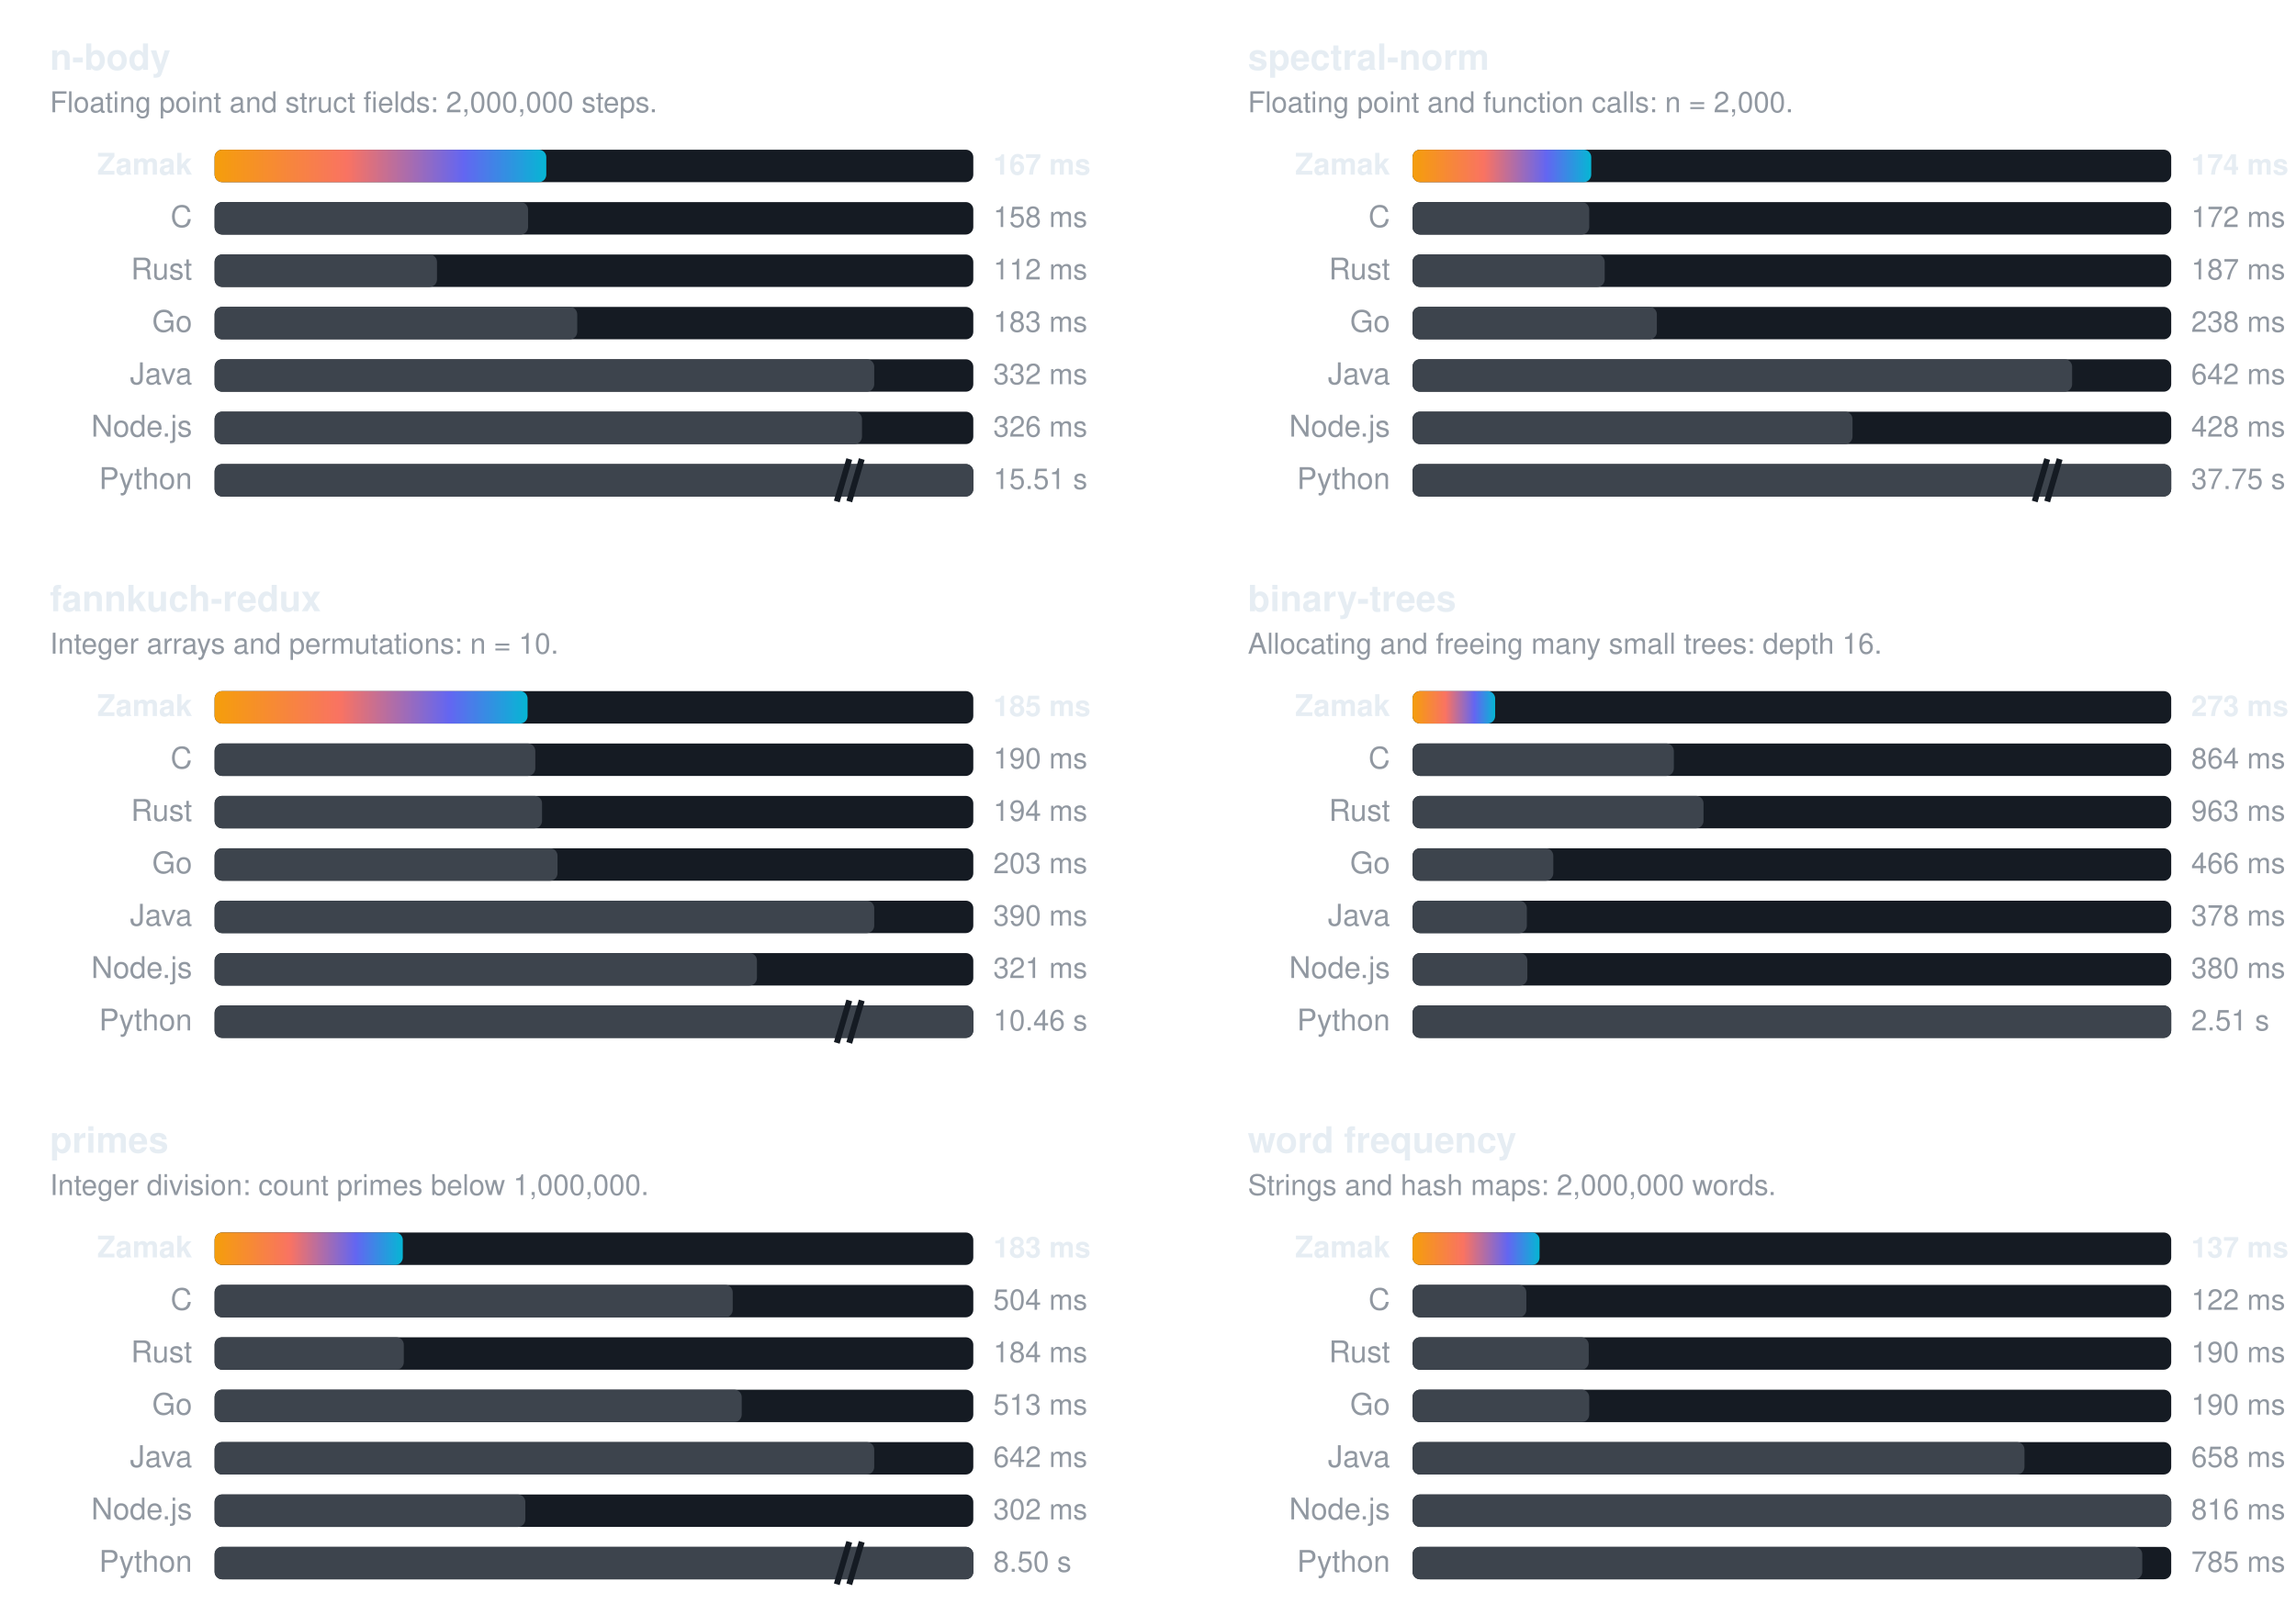
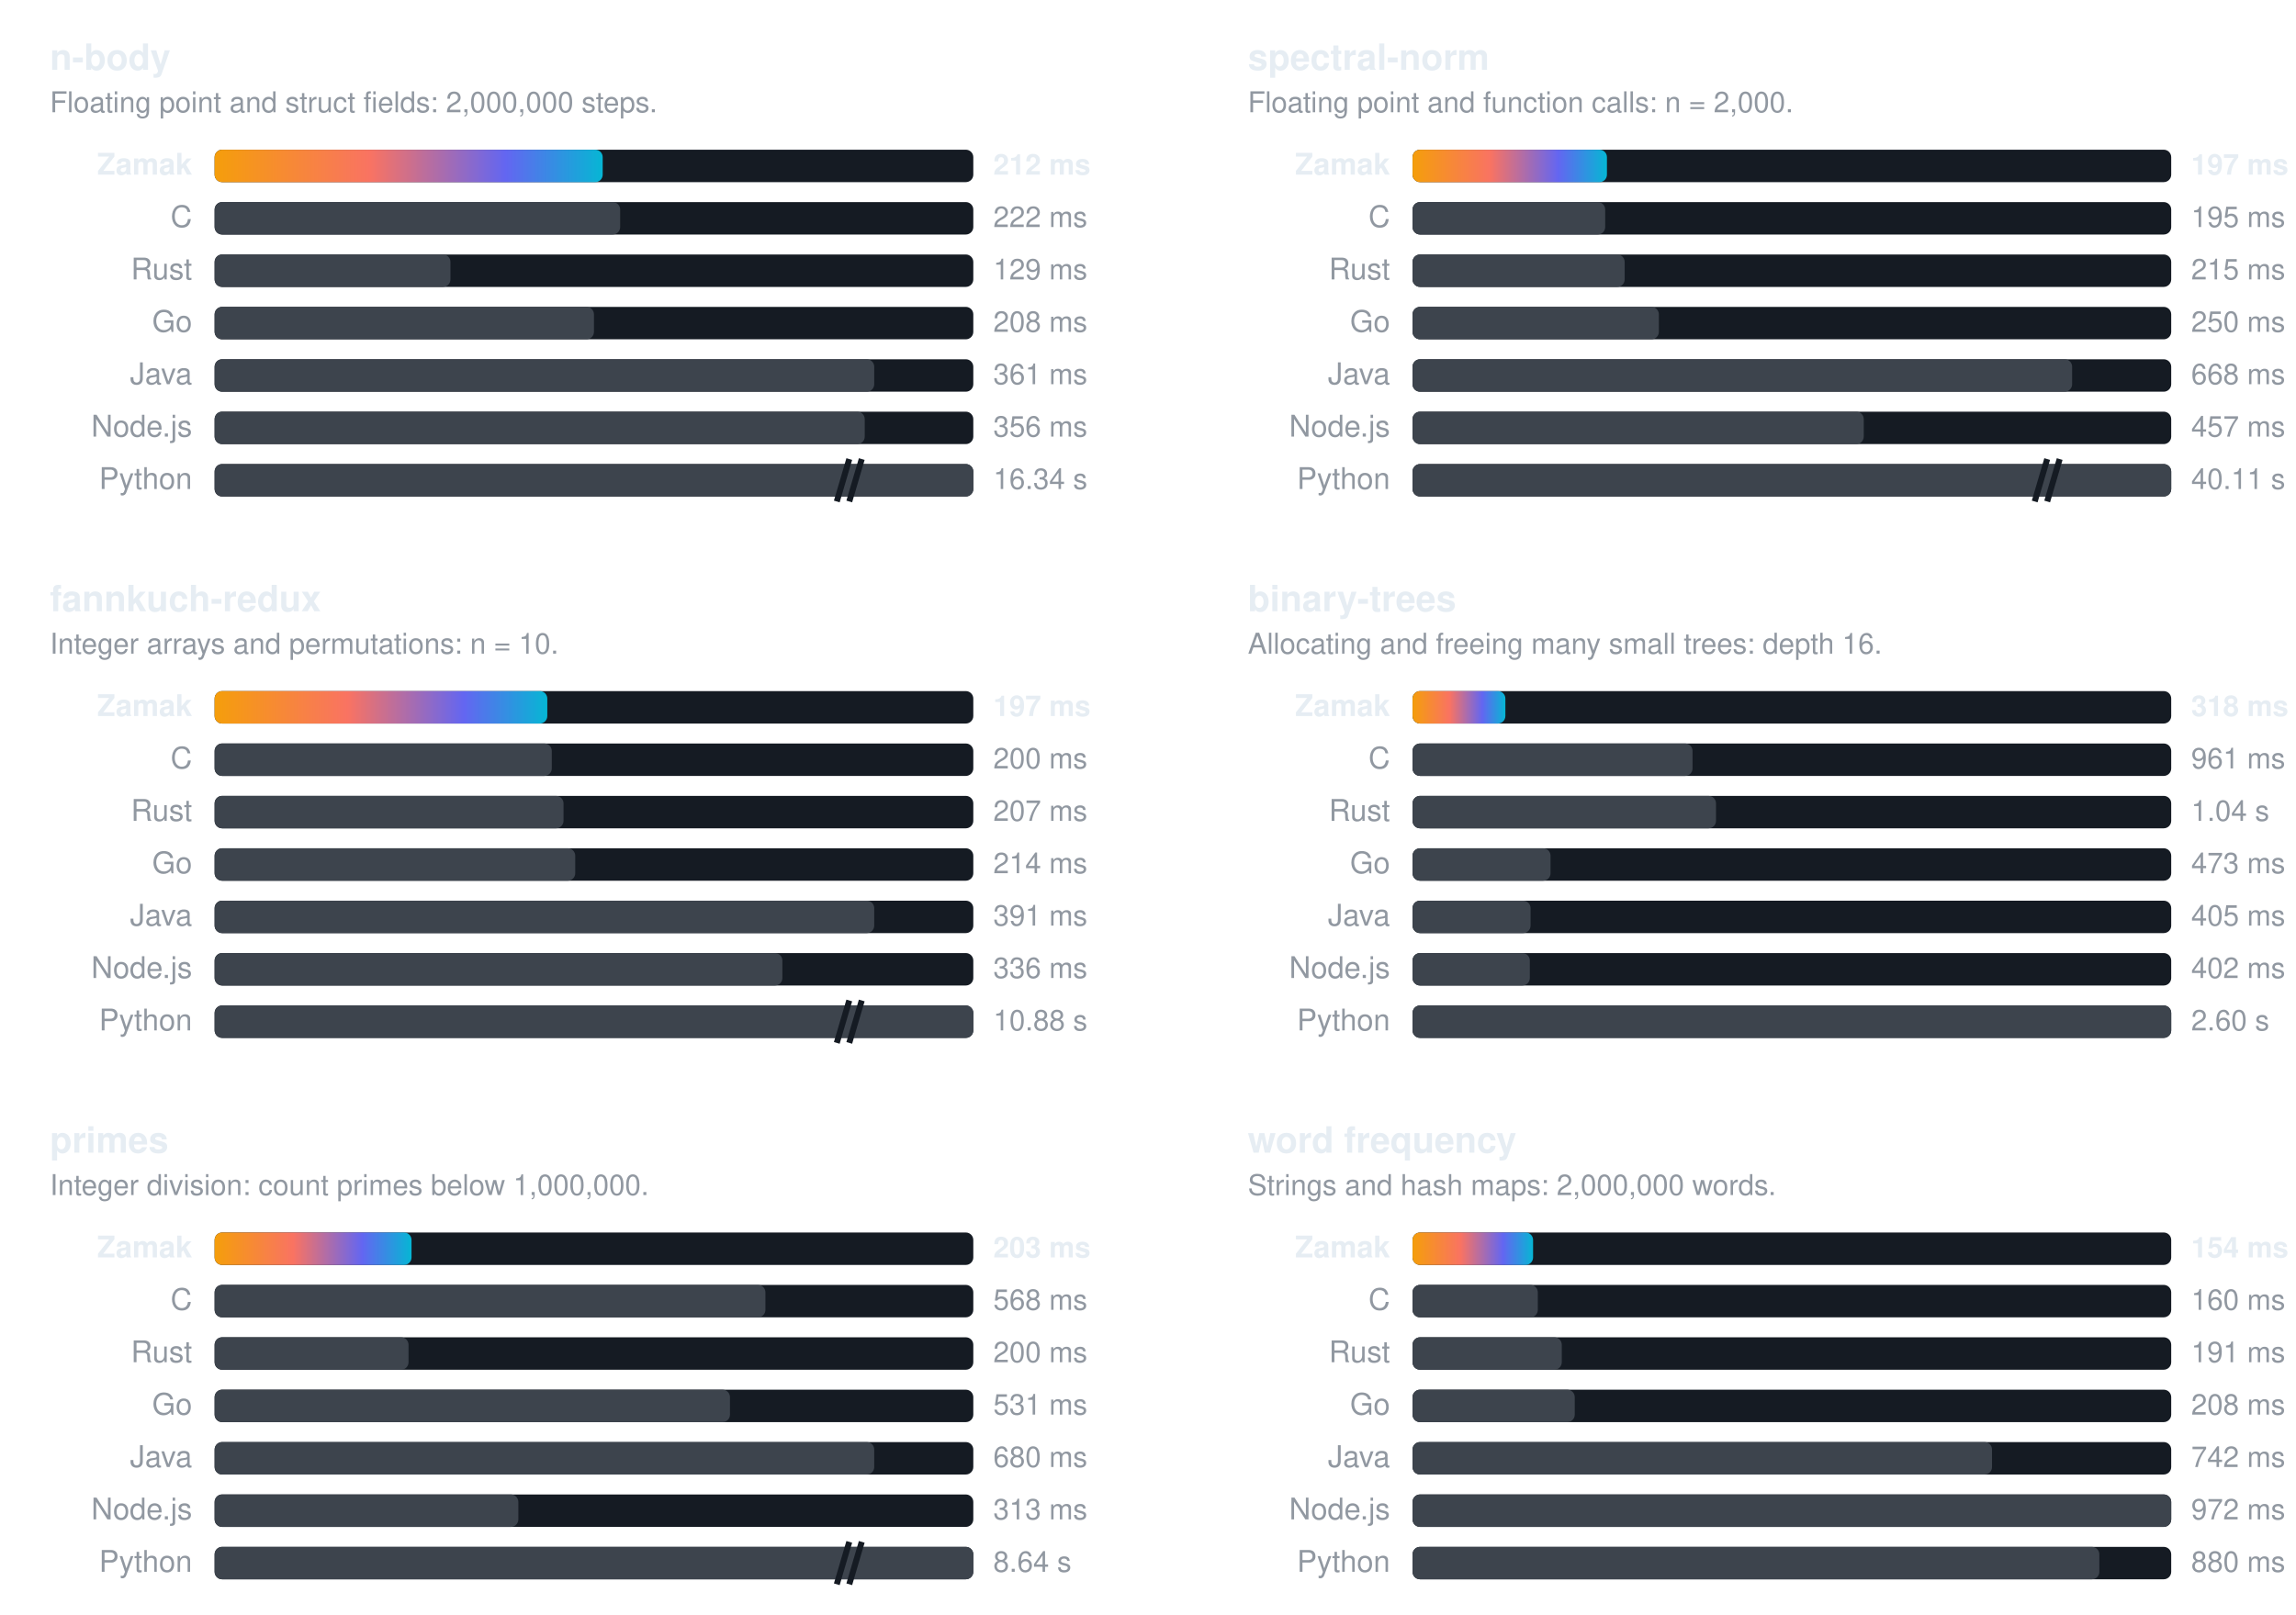
<svg xmlns="http://www.w3.org/2000/svg" viewBox="0 0 920 647" width="920" height="647" role="img" aria-label="Run time of six programs in Zamak, C, Rust, Go, Java, Node.js, and Python" font-family="-apple-system, 'Segoe UI', Helvetica, Arial, sans-serif">
  <defs>
    <linearGradient id="brand" x1="0" x2="1" y1="0" y2="0">
      <stop offset="0" stop-color="#f59e0b" />
      <stop offset="0.4" stop-color="#f97362" />
      <stop offset="0.75" stop-color="#6366f1" />
      <stop offset="1" stop-color="#06b6d4" />
    </linearGradient>
  </defs>
  <text x="20" y="28" font-size="14.5" font-weight="600" fill="#e6edf3">n-body</text>
  <text x="20" y="45" font-size="11.5" fill="#9198a1">Floating point and struct fields: 2,000,000 steps.</text>
  <text x="77" y="70" font-size="12" text-anchor="end" font-weight="600" fill="#e6edf3">Zamak</text>
  <rect x="86" y="60" width="304" height="13" rx="3" fill="#151b23" />
-   <rect x="86" y="60" width="132.9" height="13" rx="3" fill="url(#brand)" />
-   <text x="398" y="70" font-size="11.5" font-weight="600" fill="#e6edf3">167 ms</text>
+   <rect x="86" y="60" width="155.5" height="13" rx="3" fill="url(#brand)" />
+   <text x="398" y="70" font-size="11.5" font-weight="600" fill="#e6edf3">212 ms</text>
  <text x="77" y="91" font-size="12" text-anchor="end" font-weight="400" fill="#9198a1">C</text>
  <rect x="86" y="81" width="304" height="13" rx="3" fill="#151b23" />
-   <rect x="86" y="81" width="125.6" height="13" rx="3" fill="#3d444d" />
-   <text x="398" y="91" font-size="11.5" font-weight="400" fill="#9198a1">158 ms</text>
+   <rect x="86" y="81" width="162.5" height="13" rx="3" fill="#3d444d" />
+   <text x="398" y="91" font-size="11.5" font-weight="400" fill="#9198a1">222 ms</text>
  <text x="77" y="112" font-size="12" text-anchor="end" font-weight="400" fill="#9198a1">Rust</text>
  <rect x="86" y="102" width="304" height="13" rx="3" fill="#151b23" />
-   <rect x="86" y="102" width="89.1" height="13" rx="3" fill="#3d444d" />
-   <text x="398" y="112" font-size="11.5" font-weight="400" fill="#9198a1">112 ms</text>
+   <rect x="86" y="102" width="94.5" height="13" rx="3" fill="#3d444d" />
+   <text x="398" y="112" font-size="11.5" font-weight="400" fill="#9198a1">129 ms</text>
  <text x="77" y="133" font-size="12" text-anchor="end" font-weight="400" fill="#9198a1">Go</text>
  <rect x="86" y="123" width="304" height="13" rx="3" fill="#151b23" />
-   <rect x="86" y="123" width="145.3" height="13" rx="3" fill="#3d444d" />
-   <text x="398" y="133" font-size="11.5" font-weight="400" fill="#9198a1">183 ms</text>
+   <rect x="86" y="123" width="152.0" height="13" rx="3" fill="#3d444d" />
+   <text x="398" y="133" font-size="11.5" font-weight="400" fill="#9198a1">208 ms</text>
  <text x="77" y="154" font-size="12" text-anchor="end" font-weight="400" fill="#9198a1">Java</text>
  <rect x="86" y="144" width="304" height="13" rx="3" fill="#151b23" />
  <rect x="86" y="144" width="264.3" height="13" rx="3" fill="#3d444d" />
-   <text x="398" y="154" font-size="11.5" font-weight="400" fill="#9198a1">332 ms</text>
+   <text x="398" y="154" font-size="11.5" font-weight="400" fill="#9198a1">361 ms</text>
  <text x="77" y="175" font-size="12" text-anchor="end" font-weight="400" fill="#9198a1">Node.js</text>
  <rect x="86" y="165" width="304" height="13" rx="3" fill="#151b23" />
-   <rect x="86" y="165" width="259.4" height="13" rx="3" fill="#3d444d" />
-   <text x="398" y="175" font-size="11.5" font-weight="400" fill="#9198a1">326 ms</text>
+   <rect x="86" y="165" width="260.5" height="13" rx="3" fill="#3d444d" />
+   <text x="398" y="175" font-size="11.5" font-weight="400" fill="#9198a1">356 ms</text>
  <text x="77" y="196" font-size="12" text-anchor="end" font-weight="400" fill="#9198a1">Python</text>
  <rect x="86" y="186" width="304" height="13" rx="3" fill="#151b23" />
  <rect x="86" y="186" width="304.0" height="13" rx="3" fill="#3d444d" />
  <path d="M335.3 201 l5 -17" stroke="#151b23" stroke-width="2.4" />
  <path d="M340.3 201 l5 -17" stroke="#151b23" stroke-width="2.4" />
-   <text x="398" y="196" font-size="11.5" font-weight="400" fill="#9198a1">15.51 s</text>
+   <text x="398" y="196" font-size="11.5" font-weight="400" fill="#9198a1">16.34 s</text>
  <text x="500" y="28" font-size="14.5" font-weight="600" fill="#e6edf3">spectral-norm</text>
  <text x="500" y="45" font-size="11.5" fill="#9198a1">Floating point and function calls: n = 2,000.</text>
  <text x="557" y="70" font-size="12" text-anchor="end" font-weight="600" fill="#e6edf3">Zamak</text>
  <rect x="566" y="60" width="304" height="13" rx="3" fill="#151b23" />
-   <rect x="566" y="60" width="71.6" height="13" rx="3" fill="url(#brand)" />
-   <text x="878" y="70" font-size="11.5" font-weight="600" fill="#e6edf3">174 ms</text>
+   <rect x="566" y="60" width="77.9" height="13" rx="3" fill="url(#brand)" />
+   <text x="878" y="70" font-size="11.5" font-weight="600" fill="#e6edf3">197 ms</text>
  <text x="557" y="91" font-size="12" text-anchor="end" font-weight="400" fill="#9198a1">C</text>
  <rect x="566" y="81" width="304" height="13" rx="3" fill="#151b23" />
-   <rect x="566" y="81" width="70.8" height="13" rx="3" fill="#3d444d" />
-   <text x="878" y="91" font-size="11.5" font-weight="400" fill="#9198a1">172 ms</text>
+   <rect x="566" y="81" width="77.2" height="13" rx="3" fill="#3d444d" />
+   <text x="878" y="91" font-size="11.5" font-weight="400" fill="#9198a1">195 ms</text>
  <text x="557" y="112" font-size="12" text-anchor="end" font-weight="400" fill="#9198a1">Rust</text>
  <rect x="566" y="102" width="304" height="13" rx="3" fill="#151b23" />
-   <rect x="566" y="102" width="77.0" height="13" rx="3" fill="#3d444d" />
-   <text x="878" y="112" font-size="11.5" font-weight="400" fill="#9198a1">187 ms</text>
+   <rect x="566" y="102" width="85.0" height="13" rx="3" fill="#3d444d" />
+   <text x="878" y="112" font-size="11.5" font-weight="400" fill="#9198a1">215 ms</text>
  <text x="557" y="133" font-size="12" text-anchor="end" font-weight="400" fill="#9198a1">Go</text>
  <rect x="566" y="123" width="304" height="13" rx="3" fill="#151b23" />
-   <rect x="566" y="123" width="97.9" height="13" rx="3" fill="#3d444d" />
-   <text x="878" y="133" font-size="11.5" font-weight="400" fill="#9198a1">238 ms</text>
+   <rect x="566" y="123" width="98.7" height="13" rx="3" fill="#3d444d" />
+   <text x="878" y="133" font-size="11.5" font-weight="400" fill="#9198a1">250 ms</text>
  <text x="557" y="154" font-size="12" text-anchor="end" font-weight="400" fill="#9198a1">Java</text>
  <rect x="566" y="144" width="304" height="13" rx="3" fill="#151b23" />
  <rect x="566" y="144" width="264.3" height="13" rx="3" fill="#3d444d" />
-   <text x="878" y="154" font-size="11.5" font-weight="400" fill="#9198a1">642 ms</text>
+   <text x="878" y="154" font-size="11.5" font-weight="400" fill="#9198a1">668 ms</text>
  <text x="557" y="175" font-size="12" text-anchor="end" font-weight="400" fill="#9198a1">Node.js</text>
  <rect x="566" y="165" width="304" height="13" rx="3" fill="#151b23" />
-   <rect x="566" y="165" width="176.3" height="13" rx="3" fill="#3d444d" />
-   <text x="878" y="175" font-size="11.5" font-weight="400" fill="#9198a1">428 ms</text>
+   <rect x="566" y="165" width="180.8" height="13" rx="3" fill="#3d444d" />
+   <text x="878" y="175" font-size="11.5" font-weight="400" fill="#9198a1">457 ms</text>
  <text x="557" y="196" font-size="12" text-anchor="end" font-weight="400" fill="#9198a1">Python</text>
  <rect x="566" y="186" width="304" height="13" rx="3" fill="#151b23" />
  <rect x="566" y="186" width="304.0" height="13" rx="3" fill="#3d444d" />
  <path d="M815.3 201 l5 -17" stroke="#151b23" stroke-width="2.4" />
  <path d="M820.3 201 l5 -17" stroke="#151b23" stroke-width="2.4" />
-   <text x="878" y="196" font-size="11.5" font-weight="400" fill="#9198a1">37.75 s</text>
+   <text x="878" y="196" font-size="11.5" font-weight="400" fill="#9198a1">40.11 s</text>
  <text x="20" y="245" font-size="14.5" font-weight="600" fill="#e6edf3">fannkuch-redux</text>
  <text x="20" y="262" font-size="11.5" fill="#9198a1">Integer arrays and permutations: n = 10.</text>
  <text x="77" y="287" font-size="12" text-anchor="end" font-weight="600" fill="#e6edf3">Zamak</text>
  <rect x="86" y="277" width="304" height="13" rx="3" fill="#151b23" />
-   <rect x="86" y="277" width="125.4" height="13" rx="3" fill="url(#brand)" />
-   <text x="398" y="287" font-size="11.5" font-weight="600" fill="#e6edf3">185 ms</text>
+   <rect x="86" y="277" width="133.3" height="13" rx="3" fill="url(#brand)" />
+   <text x="398" y="287" font-size="11.5" font-weight="600" fill="#e6edf3">197 ms</text>
  <text x="77" y="308" font-size="12" text-anchor="end" font-weight="400" fill="#9198a1">C</text>
  <rect x="86" y="298" width="304" height="13" rx="3" fill="#151b23" />
-   <rect x="86" y="298" width="128.5" height="13" rx="3" fill="#3d444d" />
-   <text x="398" y="308" font-size="11.5" font-weight="400" fill="#9198a1">190 ms</text>
+   <rect x="86" y="298" width="135.1" height="13" rx="3" fill="#3d444d" />
+   <text x="398" y="308" font-size="11.5" font-weight="400" fill="#9198a1">200 ms</text>
  <text x="77" y="329" font-size="12" text-anchor="end" font-weight="400" fill="#9198a1">Rust</text>
  <rect x="86" y="319" width="304" height="13" rx="3" fill="#151b23" />
-   <rect x="86" y="319" width="131.2" height="13" rx="3" fill="#3d444d" />
-   <text x="398" y="329" font-size="11.5" font-weight="400" fill="#9198a1">194 ms</text>
+   <rect x="86" y="319" width="139.8" height="13" rx="3" fill="#3d444d" />
+   <text x="398" y="329" font-size="11.5" font-weight="400" fill="#9198a1">207 ms</text>
  <text x="77" y="350" font-size="12" text-anchor="end" font-weight="400" fill="#9198a1">Go</text>
  <rect x="86" y="340" width="304" height="13" rx="3" fill="#151b23" />
-   <rect x="86" y="340" width="137.4" height="13" rx="3" fill="#3d444d" />
-   <text x="398" y="350" font-size="11.5" font-weight="400" fill="#9198a1">203 ms</text>
+   <rect x="86" y="340" width="144.5" height="13" rx="3" fill="#3d444d" />
+   <text x="398" y="350" font-size="11.5" font-weight="400" fill="#9198a1">214 ms</text>
  <text x="77" y="371" font-size="12" text-anchor="end" font-weight="400" fill="#9198a1">Java</text>
  <rect x="86" y="361" width="304" height="13" rx="3" fill="#151b23" />
  <rect x="86" y="361" width="264.3" height="13" rx="3" fill="#3d444d" />
-   <text x="398" y="371" font-size="11.5" font-weight="400" fill="#9198a1">390 ms</text>
+   <text x="398" y="371" font-size="11.5" font-weight="400" fill="#9198a1">391 ms</text>
  <text x="77" y="392" font-size="12" text-anchor="end" font-weight="400" fill="#9198a1">Node.js</text>
  <rect x="86" y="382" width="304" height="13" rx="3" fill="#151b23" />
-   <rect x="86" y="382" width="217.3" height="13" rx="3" fill="#3d444d" />
-   <text x="398" y="392" font-size="11.5" font-weight="400" fill="#9198a1">321 ms</text>
+   <rect x="86" y="382" width="227.5" height="13" rx="3" fill="#3d444d" />
+   <text x="398" y="392" font-size="11.5" font-weight="400" fill="#9198a1">336 ms</text>
  <text x="77" y="413" font-size="12" text-anchor="end" font-weight="400" fill="#9198a1">Python</text>
  <rect x="86" y="403" width="304" height="13" rx="3" fill="#151b23" />
  <rect x="86" y="403" width="304.0" height="13" rx="3" fill="#3d444d" />
  <path d="M335.3 418 l5 -17" stroke="#151b23" stroke-width="2.4" />
  <path d="M340.3 418 l5 -17" stroke="#151b23" stroke-width="2.4" />
-   <text x="398" y="413" font-size="11.5" font-weight="400" fill="#9198a1">10.46 s</text>
+   <text x="398" y="413" font-size="11.5" font-weight="400" fill="#9198a1">10.88 s</text>
  <text x="500" y="245" font-size="14.5" font-weight="600" fill="#e6edf3">binary-trees</text>
  <text x="500" y="262" font-size="11.5" fill="#9198a1">Allocating and freeing many small trees: depth 16.</text>
  <text x="557" y="287" font-size="12" text-anchor="end" font-weight="600" fill="#e6edf3">Zamak</text>
  <rect x="566" y="277" width="304" height="13" rx="3" fill="#151b23" />
-   <rect x="566" y="277" width="33.1" height="13" rx="3" fill="url(#brand)" />
-   <text x="878" y="287" font-size="11.5" font-weight="600" fill="#e6edf3">273 ms</text>
+   <rect x="566" y="277" width="37.2" height="13" rx="3" fill="url(#brand)" />
+   <text x="878" y="287" font-size="11.5" font-weight="600" fill="#e6edf3">318 ms</text>
  <text x="557" y="308" font-size="12" text-anchor="end" font-weight="400" fill="#9198a1">C</text>
  <rect x="566" y="298" width="304" height="13" rx="3" fill="#151b23" />
-   <rect x="566" y="298" width="104.7" height="13" rx="3" fill="#3d444d" />
-   <text x="878" y="308" font-size="11.5" font-weight="400" fill="#9198a1">864 ms</text>
+   <rect x="566" y="298" width="112.2" height="13" rx="3" fill="#3d444d" />
+   <text x="878" y="308" font-size="11.5" font-weight="400" fill="#9198a1">961 ms</text>
  <text x="557" y="329" font-size="12" text-anchor="end" font-weight="400" fill="#9198a1">Rust</text>
  <rect x="566" y="319" width="304" height="13" rx="3" fill="#151b23" />
-   <rect x="566" y="319" width="116.6" height="13" rx="3" fill="#3d444d" />
-   <text x="878" y="329" font-size="11.5" font-weight="400" fill="#9198a1">963 ms</text>
+   <rect x="566" y="319" width="121.6" height="13" rx="3" fill="#3d444d" />
+   <text x="878" y="329" font-size="11.5" font-weight="400" fill="#9198a1">1.04 s</text>
  <text x="557" y="350" font-size="12" text-anchor="end" font-weight="400" fill="#9198a1">Go</text>
  <rect x="566" y="340" width="304" height="13" rx="3" fill="#151b23" />
-   <rect x="566" y="340" width="56.4" height="13" rx="3" fill="#3d444d" />
-   <text x="878" y="350" font-size="11.5" font-weight="400" fill="#9198a1">466 ms</text>
+   <rect x="566" y="340" width="55.3" height="13" rx="3" fill="#3d444d" />
+   <text x="878" y="350" font-size="11.5" font-weight="400" fill="#9198a1">473 ms</text>
  <text x="557" y="371" font-size="12" text-anchor="end" font-weight="400" fill="#9198a1">Java</text>
  <rect x="566" y="361" width="304" height="13" rx="3" fill="#151b23" />
-   <rect x="566" y="361" width="45.8" height="13" rx="3" fill="#3d444d" />
-   <text x="878" y="371" font-size="11.5" font-weight="400" fill="#9198a1">378 ms</text>
+   <rect x="566" y="361" width="47.3" height="13" rx="3" fill="#3d444d" />
+   <text x="878" y="371" font-size="11.5" font-weight="400" fill="#9198a1">405 ms</text>
  <text x="557" y="392" font-size="12" text-anchor="end" font-weight="400" fill="#9198a1">Node.js</text>
  <rect x="566" y="382" width="304" height="13" rx="3" fill="#151b23" />
-   <rect x="566" y="382" width="46.0" height="13" rx="3" fill="#3d444d" />
-   <text x="878" y="392" font-size="11.5" font-weight="400" fill="#9198a1">380 ms</text>
+   <rect x="566" y="382" width="47.0" height="13" rx="3" fill="#3d444d" />
+   <text x="878" y="392" font-size="11.5" font-weight="400" fill="#9198a1">402 ms</text>
  <text x="557" y="413" font-size="12" text-anchor="end" font-weight="400" fill="#9198a1">Python</text>
  <rect x="566" y="403" width="304" height="13" rx="3" fill="#151b23" />
  <rect x="566" y="403" width="304.0" height="13" rx="3" fill="#3d444d" />
-   <text x="878" y="413" font-size="11.5" font-weight="400" fill="#9198a1">2.51 s</text>
+   <text x="878" y="413" font-size="11.5" font-weight="400" fill="#9198a1">2.60 s</text>
  <text x="20" y="462" font-size="14.5" font-weight="600" fill="#e6edf3">primes</text>
  <text x="20" y="479" font-size="11.5" fill="#9198a1">Integer division: count primes below 1,000,000.</text>
  <text x="77" y="504" font-size="12" text-anchor="end" font-weight="600" fill="#e6edf3">Zamak</text>
  <rect x="86" y="494" width="304" height="13" rx="3" fill="#151b23" />
-   <rect x="86" y="494" width="75.4" height="13" rx="3" fill="url(#brand)" />
-   <text x="398" y="504" font-size="11.5" font-weight="600" fill="#e6edf3">183 ms</text>
+   <rect x="86" y="494" width="78.9" height="13" rx="3" fill="url(#brand)" />
+   <text x="398" y="504" font-size="11.5" font-weight="600" fill="#e6edf3">203 ms</text>
  <text x="77" y="525" font-size="12" text-anchor="end" font-weight="400" fill="#9198a1">C</text>
  <rect x="86" y="515" width="304" height="13" rx="3" fill="#151b23" />
-   <rect x="86" y="515" width="207.6" height="13" rx="3" fill="#3d444d" />
-   <text x="398" y="525" font-size="11.5" font-weight="400" fill="#9198a1">504 ms</text>
+   <rect x="86" y="515" width="220.7" height="13" rx="3" fill="#3d444d" />
+   <text x="398" y="525" font-size="11.5" font-weight="400" fill="#9198a1">568 ms</text>
  <text x="77" y="546" font-size="12" text-anchor="end" font-weight="400" fill="#9198a1">Rust</text>
  <rect x="86" y="536" width="304" height="13" rx="3" fill="#151b23" />
-   <rect x="86" y="536" width="75.8" height="13" rx="3" fill="#3d444d" />
-   <text x="398" y="546" font-size="11.5" font-weight="400" fill="#9198a1">184 ms</text>
+   <rect x="86" y="536" width="77.7" height="13" rx="3" fill="#3d444d" />
+   <text x="398" y="546" font-size="11.5" font-weight="400" fill="#9198a1">200 ms</text>
  <text x="77" y="567" font-size="12" text-anchor="end" font-weight="400" fill="#9198a1">Go</text>
  <rect x="86" y="557" width="304" height="13" rx="3" fill="#151b23" />
-   <rect x="86" y="557" width="211.2" height="13" rx="3" fill="#3d444d" />
-   <text x="398" y="567" font-size="11.5" font-weight="400" fill="#9198a1">513 ms</text>
+   <rect x="86" y="557" width="206.5" height="13" rx="3" fill="#3d444d" />
+   <text x="398" y="567" font-size="11.5" font-weight="400" fill="#9198a1">531 ms</text>
  <text x="77" y="588" font-size="12" text-anchor="end" font-weight="400" fill="#9198a1">Java</text>
  <rect x="86" y="578" width="304" height="13" rx="3" fill="#151b23" />
  <rect x="86" y="578" width="264.3" height="13" rx="3" fill="#3d444d" />
-   <text x="398" y="588" font-size="11.5" font-weight="400" fill="#9198a1">642 ms</text>
+   <text x="398" y="588" font-size="11.5" font-weight="400" fill="#9198a1">680 ms</text>
  <text x="77" y="609" font-size="12" text-anchor="end" font-weight="400" fill="#9198a1">Node.js</text>
  <rect x="86" y="599" width="304" height="13" rx="3" fill="#151b23" />
-   <rect x="86" y="599" width="124.5" height="13" rx="3" fill="#3d444d" />
-   <text x="398" y="609" font-size="11.5" font-weight="400" fill="#9198a1">302 ms</text>
+   <rect x="86" y="599" width="121.7" height="13" rx="3" fill="#3d444d" />
+   <text x="398" y="609" font-size="11.5" font-weight="400" fill="#9198a1">313 ms</text>
  <text x="77" y="630" font-size="12" text-anchor="end" font-weight="400" fill="#9198a1">Python</text>
  <rect x="86" y="620" width="304" height="13" rx="3" fill="#151b23" />
  <rect x="86" y="620" width="304.0" height="13" rx="3" fill="#3d444d" />
  <path d="M335.3 635 l5 -17" stroke="#151b23" stroke-width="2.4" />
  <path d="M340.3 635 l5 -17" stroke="#151b23" stroke-width="2.4" />
-   <text x="398" y="630" font-size="11.5" font-weight="400" fill="#9198a1">8.50 s</text>
+   <text x="398" y="630" font-size="11.5" font-weight="400" fill="#9198a1">8.64 s</text>
  <text x="500" y="462" font-size="14.5" font-weight="600" fill="#e6edf3">word frequency</text>
  <text x="500" y="479" font-size="11.5" fill="#9198a1">Strings and hash maps: 2,000,000 words.</text>
  <text x="557" y="504" font-size="12" text-anchor="end" font-weight="600" fill="#e6edf3">Zamak</text>
  <rect x="566" y="494" width="304" height="13" rx="3" fill="#151b23" />
-   <rect x="566" y="494" width="50.9" height="13" rx="3" fill="url(#brand)" />
-   <text x="878" y="504" font-size="11.5" font-weight="600" fill="#e6edf3">137 ms</text>
+   <rect x="566" y="494" width="48.3" height="13" rx="3" fill="url(#brand)" />
+   <text x="878" y="504" font-size="11.5" font-weight="600" fill="#e6edf3">154 ms</text>
  <text x="557" y="525" font-size="12" text-anchor="end" font-weight="400" fill="#9198a1">C</text>
  <rect x="566" y="515" width="304" height="13" rx="3" fill="#151b23" />
-   <rect x="566" y="515" width="45.6" height="13" rx="3" fill="#3d444d" />
-   <text x="878" y="525" font-size="11.5" font-weight="400" fill="#9198a1">122 ms</text>
+   <rect x="566" y="515" width="50.2" height="13" rx="3" fill="#3d444d" />
+   <text x="878" y="525" font-size="11.5" font-weight="400" fill="#9198a1">160 ms</text>
  <text x="557" y="546" font-size="12" text-anchor="end" font-weight="400" fill="#9198a1">Rust</text>
  <rect x="566" y="536" width="304" height="13" rx="3" fill="#151b23" />
-   <rect x="566" y="536" width="70.6" height="13" rx="3" fill="#3d444d" />
-   <text x="878" y="546" font-size="11.5" font-weight="400" fill="#9198a1">190 ms</text>
+   <rect x="566" y="536" width="59.8" height="13" rx="3" fill="#3d444d" />
+   <text x="878" y="546" font-size="11.5" font-weight="400" fill="#9198a1">191 ms</text>
  <text x="557" y="567" font-size="12" text-anchor="end" font-weight="400" fill="#9198a1">Go</text>
  <rect x="566" y="557" width="304" height="13" rx="3" fill="#151b23" />
-   <rect x="566" y="557" width="70.8" height="13" rx="3" fill="#3d444d" />
-   <text x="878" y="567" font-size="11.5" font-weight="400" fill="#9198a1">190 ms</text>
+   <rect x="566" y="557" width="65.0" height="13" rx="3" fill="#3d444d" />
+   <text x="878" y="567" font-size="11.5" font-weight="400" fill="#9198a1">208 ms</text>
  <text x="557" y="588" font-size="12" text-anchor="end" font-weight="400" fill="#9198a1">Java</text>
  <rect x="566" y="578" width="304" height="13" rx="3" fill="#151b23" />
-   <rect x="566" y="578" width="245.2" height="13" rx="3" fill="#3d444d" />
-   <text x="878" y="588" font-size="11.5" font-weight="400" fill="#9198a1">658 ms</text>
+   <rect x="566" y="578" width="232.2" height="13" rx="3" fill="#3d444d" />
+   <text x="878" y="588" font-size="11.5" font-weight="400" fill="#9198a1">742 ms</text>
  <text x="557" y="609" font-size="12" text-anchor="end" font-weight="400" fill="#9198a1">Node.js</text>
  <rect x="566" y="599" width="304" height="13" rx="3" fill="#151b23" />
  <rect x="566" y="599" width="304.0" height="13" rx="3" fill="#3d444d" />
-   <text x="878" y="609" font-size="11.5" font-weight="400" fill="#9198a1">816 ms</text>
+   <text x="878" y="609" font-size="11.5" font-weight="400" fill="#9198a1">972 ms</text>
  <text x="557" y="630" font-size="12" text-anchor="end" font-weight="400" fill="#9198a1">Python</text>
  <rect x="566" y="620" width="304" height="13" rx="3" fill="#151b23" />
-   <rect x="566" y="620" width="292.4" height="13" rx="3" fill="#3d444d" />
-   <text x="878" y="630" font-size="11.5" font-weight="400" fill="#9198a1">785 ms</text>
+   <rect x="566" y="620" width="275.2" height="13" rx="3" fill="#3d444d" />
+   <text x="878" y="630" font-size="11.5" font-weight="400" fill="#9198a1">880 ms</text>
</svg>
